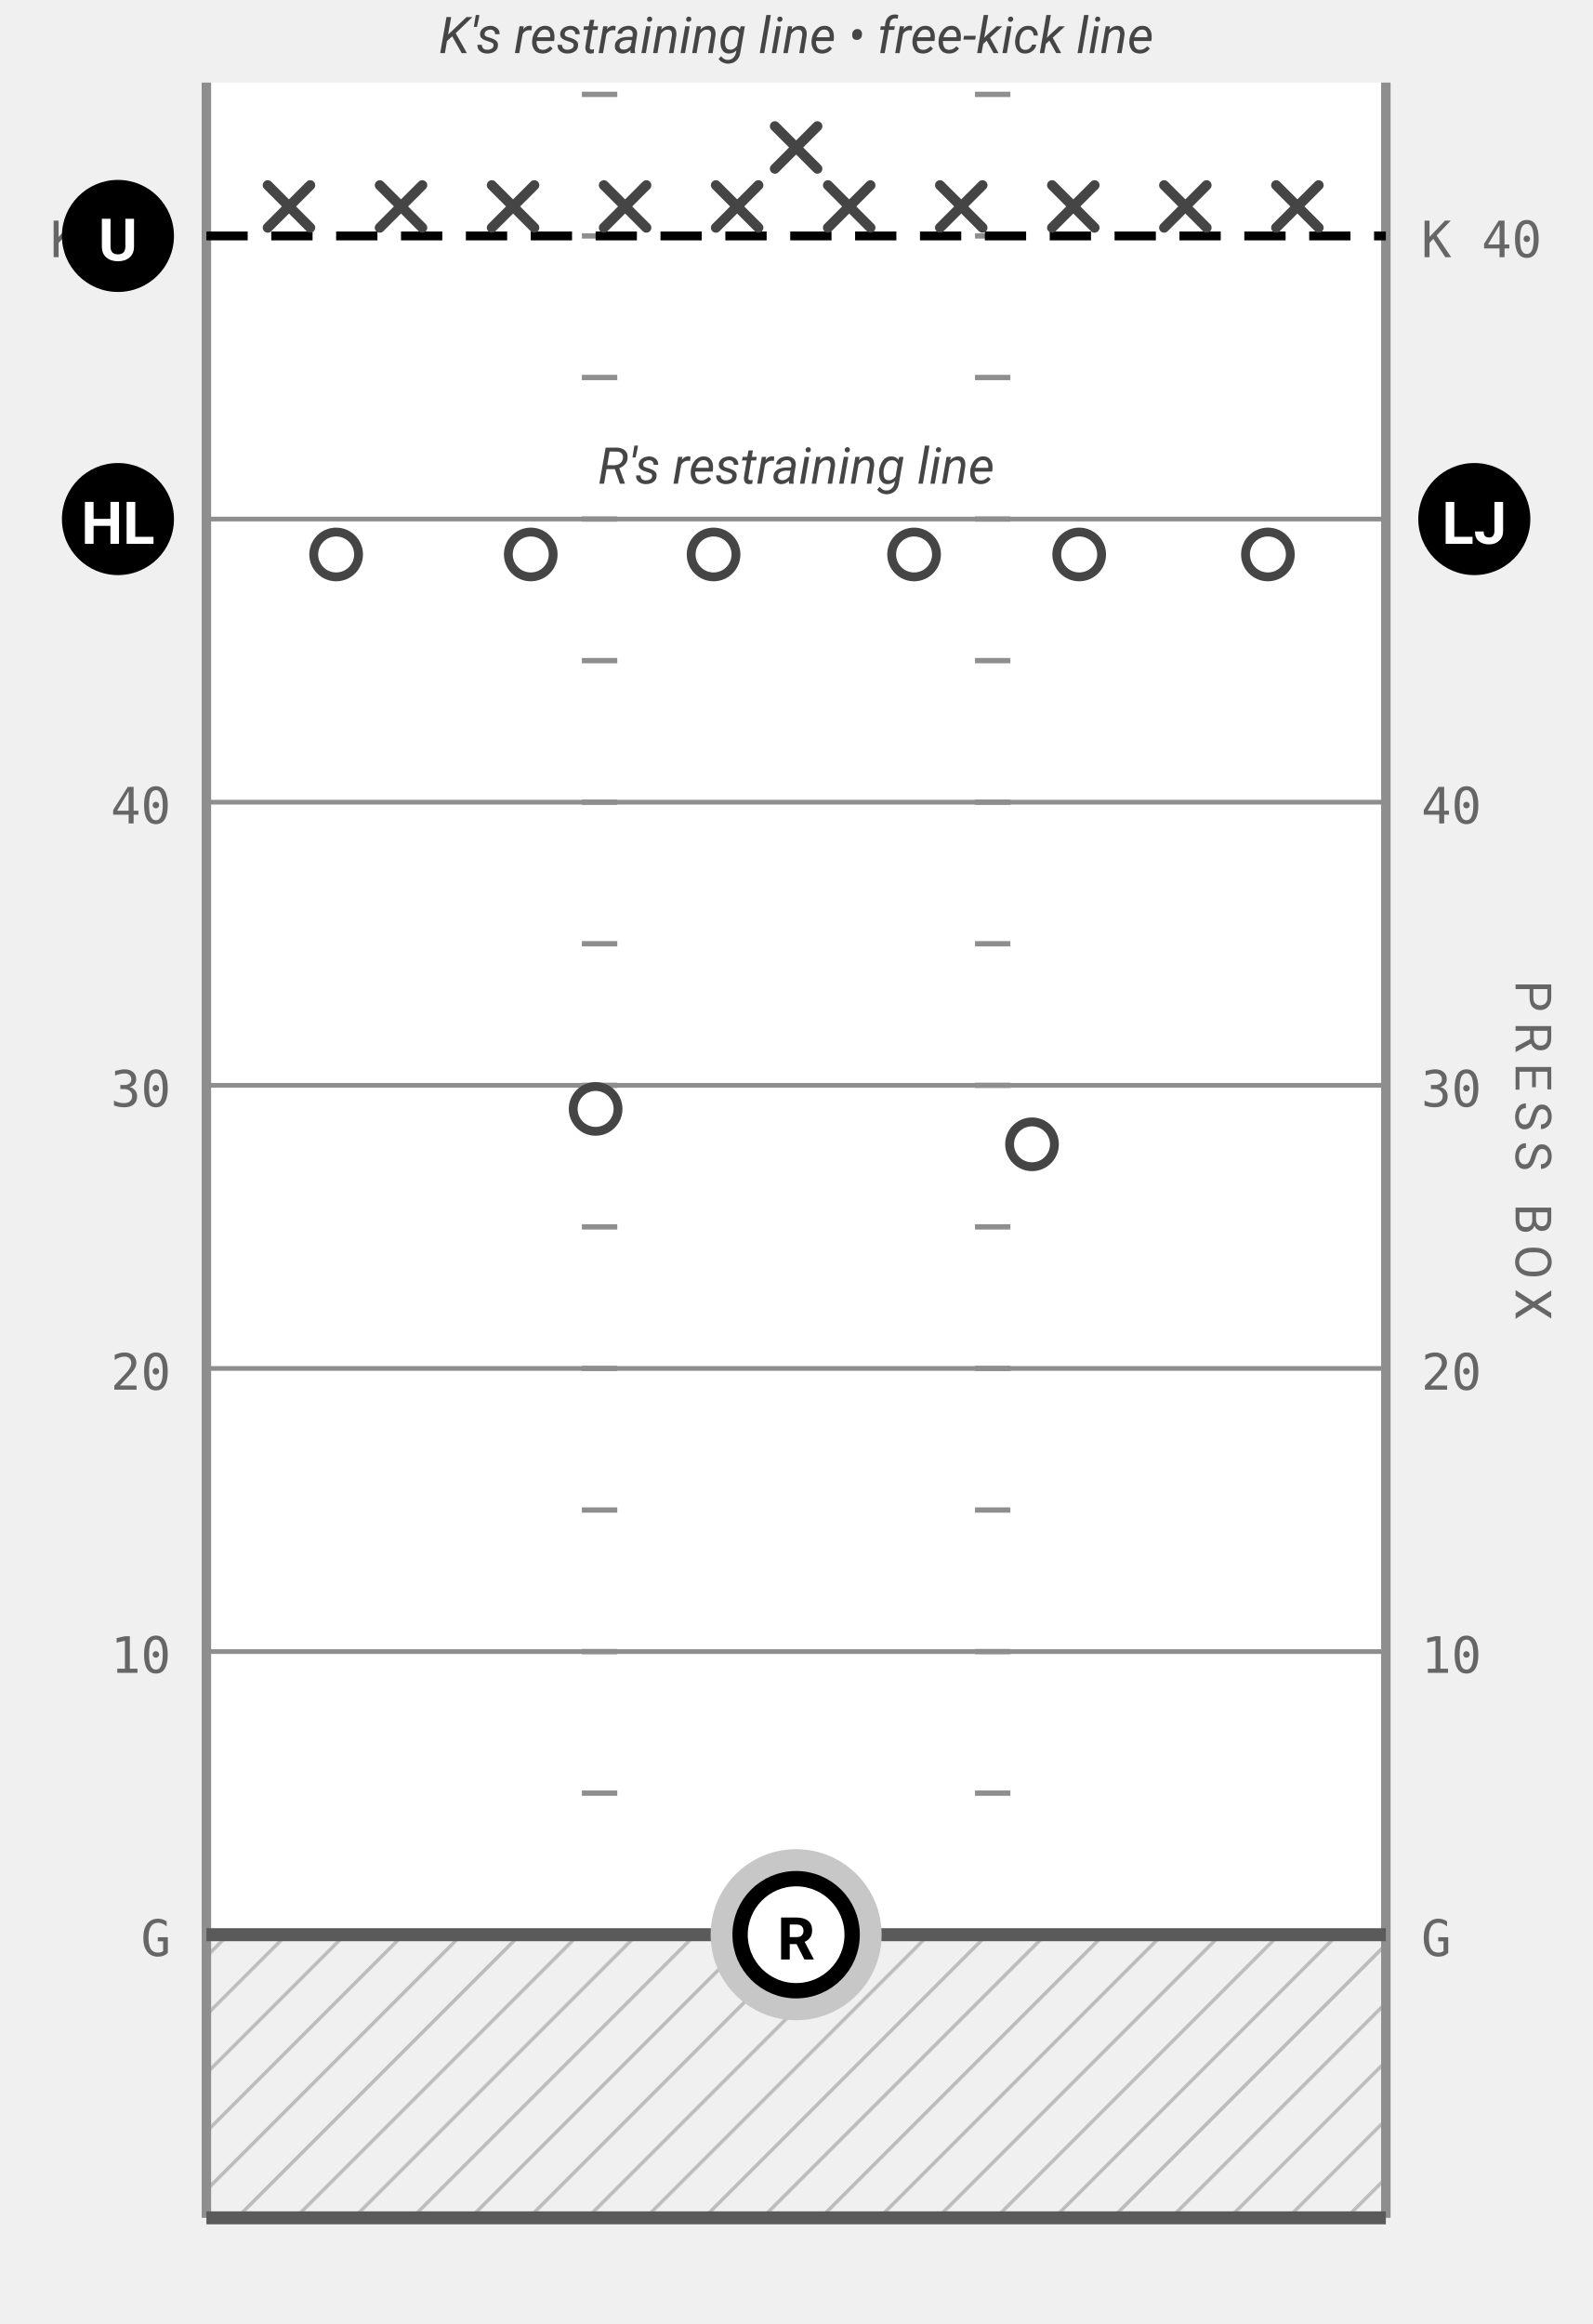
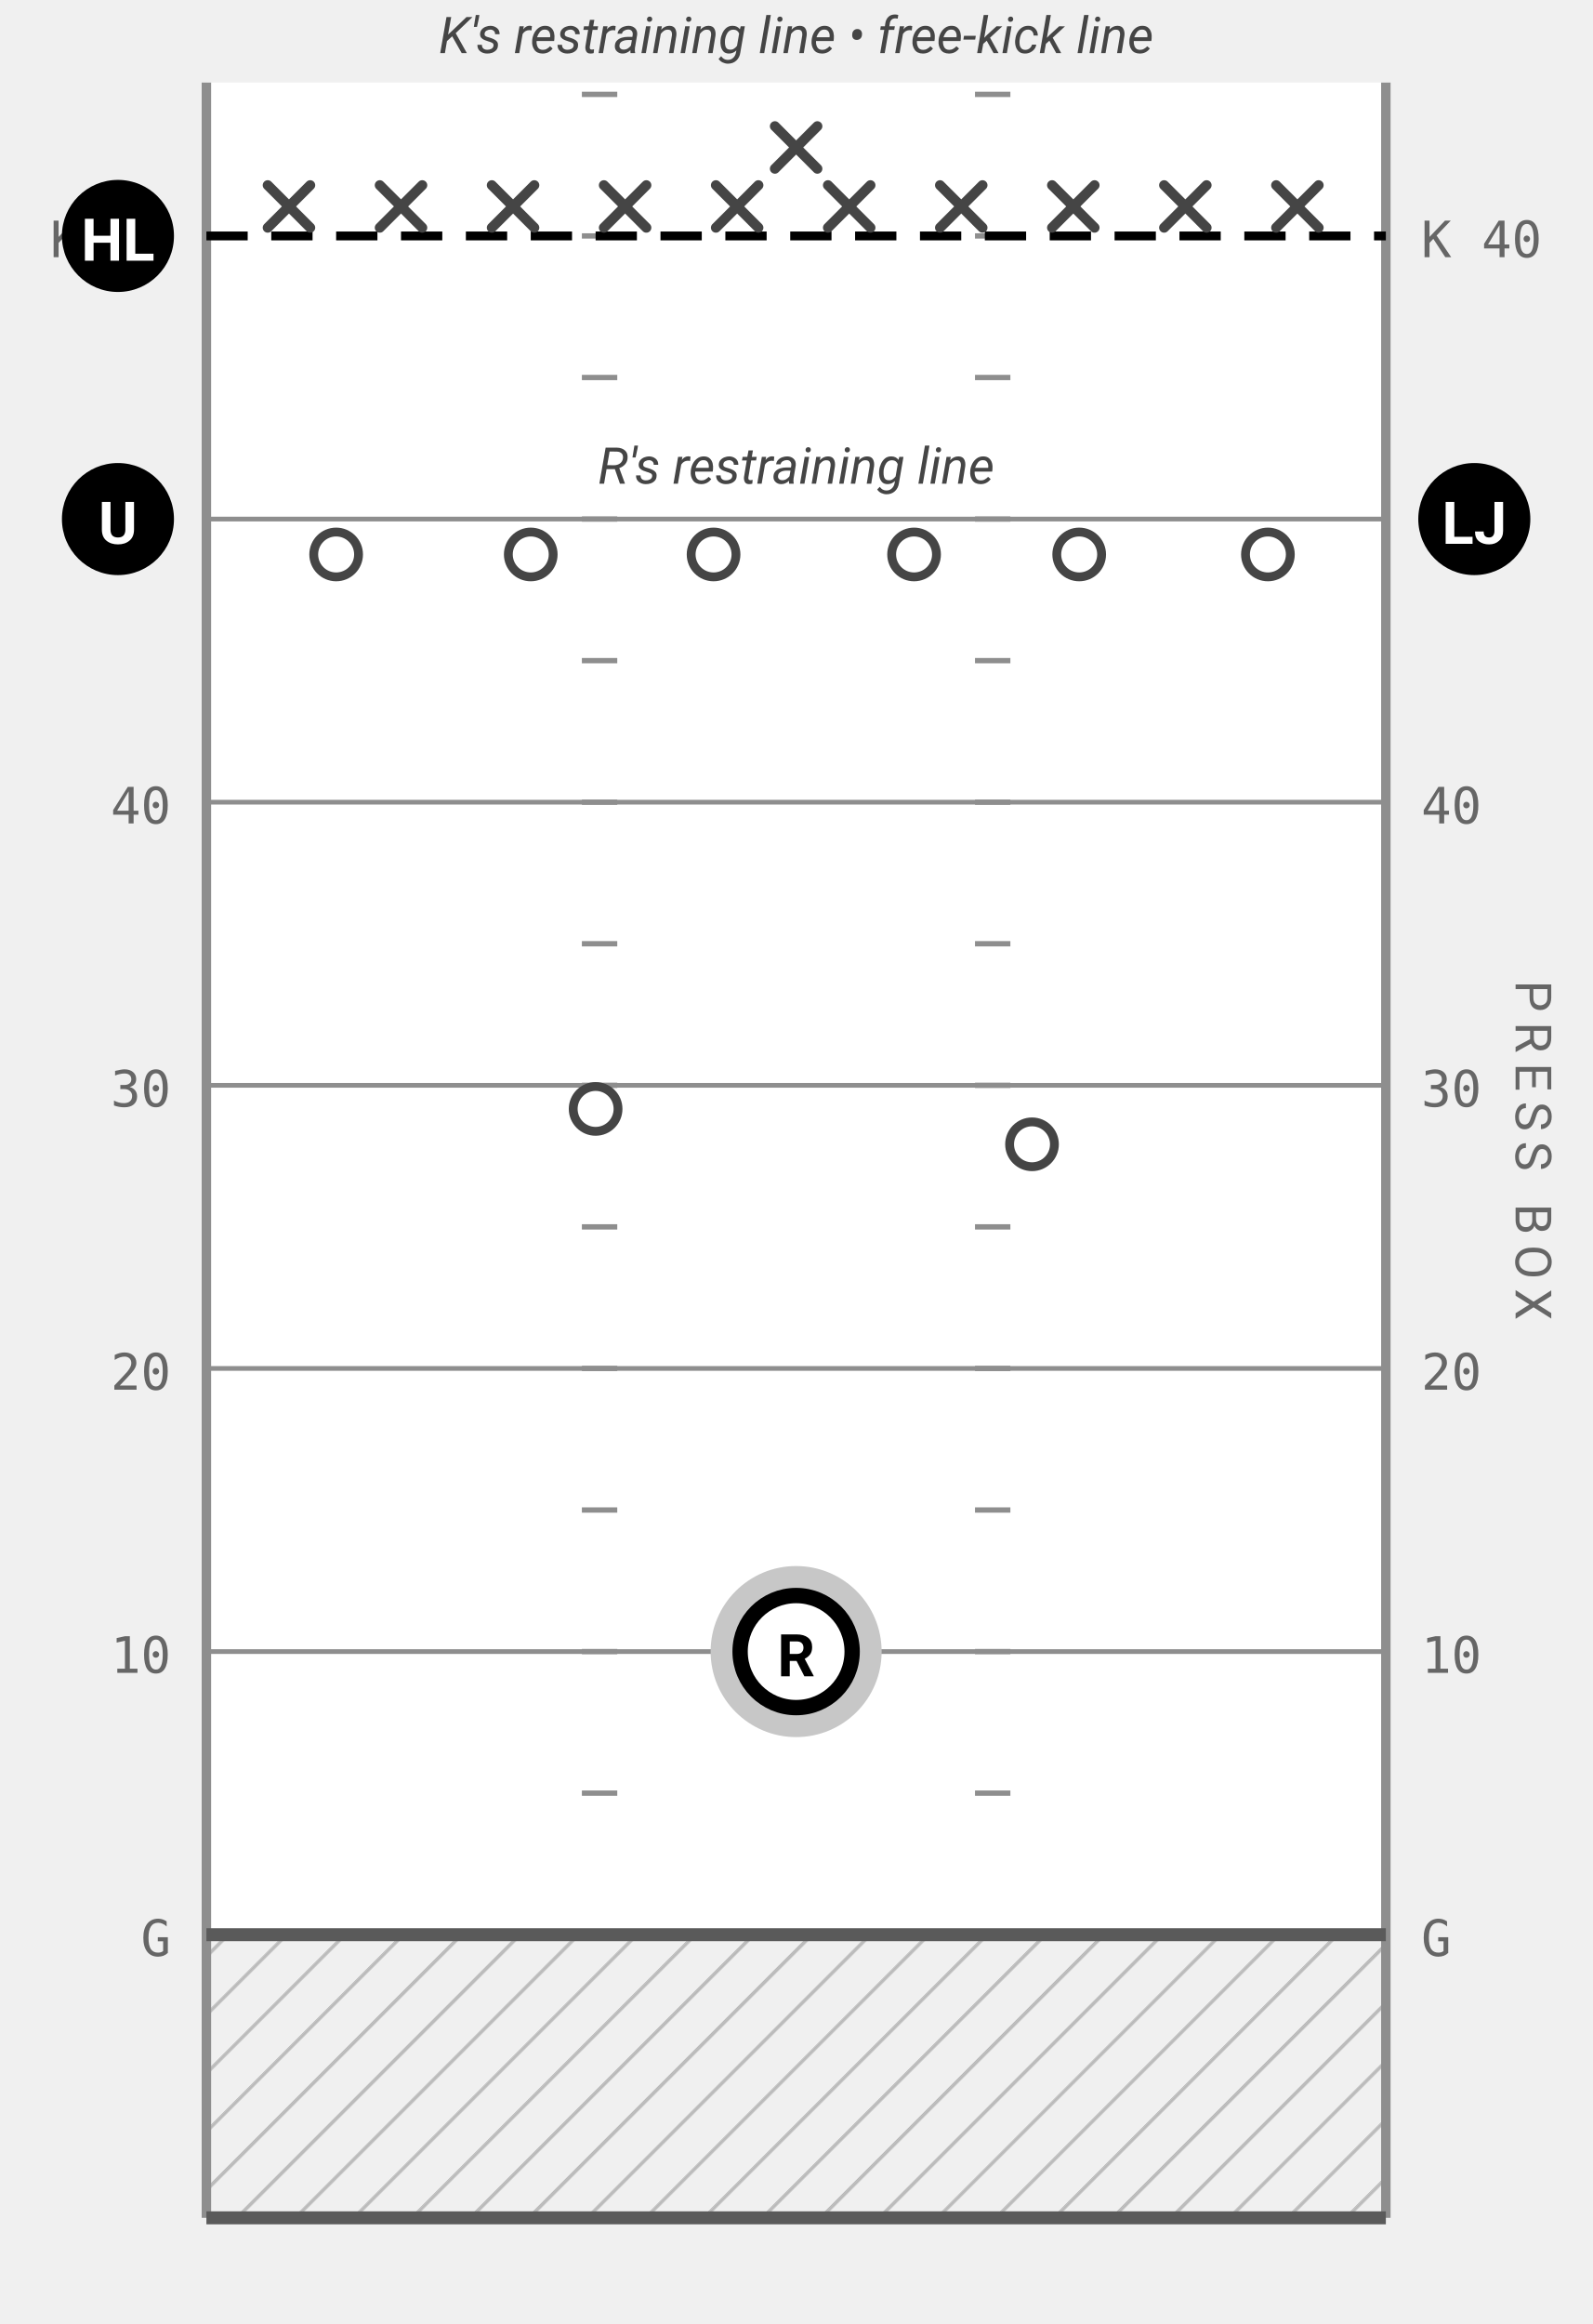
<svg xmlns="http://www.w3.org/2000/svg" viewBox="0 0 270 394" role="img" aria-label="Onside and short free kick, crew of 4">
  <style>svg{font-family:system-ui,-apple-system,"Segoe UI",Roboto,"Helvetica Neue",Arial,sans-serif}
.turf{fill:#FFFFFF}
.ez{fill:url(#hz)}
.hl{stroke:#B8B8B8;stroke-width:1.15}
.sl{stroke:#8E8E8E;stroke-width:1.6;fill:none}
.yl{stroke:#8E8E8E;stroke-width:.8;fill:none}
.gl{stroke:#5A5A5A;stroke-width:2.2;fill:none}
.rl{stroke:#000000;stroke-width:1.5;stroke-dasharray:7 4;fill:none}
.hash{stroke:#8E8E8E;stroke-width:.9}
.post{stroke:#000000;stroke-width:3;fill:none;stroke-linecap:round}
.ylab{font-family:ui-monospace,Menlo,Consolas,monospace;font-size:8.5px;fill:#666666}
.ylab.end{text-anchor:end}
.ylab.start{text-anchor:start}
.pb{font-size:8.5px;letter-spacing:.2em;fill:#666666;text-anchor:middle;text-transform:uppercase}
.kp line{stroke:#454545;stroke-width:1.7;stroke-linecap:round}
.rp{fill:none;stroke:#454545;stroke-width:1.5}
.hat-b{fill:#000000}
.hat-w{fill:#FFFFFF;stroke:#000000;stroke-width:2.6}
.halo{fill:#C7C7C7}
.mk{font-size:10px;font-weight:600;text-anchor:middle}
.mk-l{fill:#FFFFFF}
.mk-d{fill:#000000}
.mv{stroke:#000000;stroke-width:1.7;fill:none;stroke-dasharray:.1 4.4;stroke-linecap:round}
.arh{fill:#000000}
.mvlab{font-size:8.4px;fill:#454545;text-anchor:middle;font-style:italic}
.note{font-size:8.6px;fill:#454545;font-style:italic}
.note.middle{text-anchor:middle}
.note.start{text-anchor:start}
.note.end{text-anchor:end}
.flagk{fill:#000000}
.flagt{stroke:#000000;stroke-width:1.4;stroke-linecap:round}</style>
  <defs>
    <pattern id="hz" width="7" height="7" patternUnits="userSpaceOnUse" patternTransform="rotate(45)">
      <line x1="0" y1="0" x2="0" y2="7" class="hl" />
    </pattern>
    <marker id="ar" viewBox="0 0 10 10" refX="8" refY="5" markerWidth="5" markerHeight="5" orient="auto-start-reverse">
      <path d="M0,1 L9,5 L0,9 z" class="arh" />
    </marker>
  </defs>
  <rect x="35" y="14" width="200" height="314" class="turf" />
  <rect x="35" y="328" width="200" height="48" class="ez" />
  <line x1="98.67" y1="16" x2="104.67" y2="16" class="hash" />
  <line x1="165.33" y1="16" x2="171.33" y2="16" class="hash" />
  <line x1="98.67" y1="40" x2="104.67" y2="40" class="hash" />
  <line x1="165.33" y1="40" x2="171.33" y2="40" class="hash" />
  <line x1="98.67" y1="64" x2="104.67" y2="64" class="hash" />
  <line x1="165.33" y1="64" x2="171.33" y2="64" class="hash" />
  <line x1="98.67" y1="88" x2="104.67" y2="88" class="hash" />
  <line x1="165.33" y1="88" x2="171.33" y2="88" class="hash" />
  <line x1="98.67" y1="112" x2="104.67" y2="112" class="hash" />
  <line x1="165.33" y1="112" x2="171.33" y2="112" class="hash" />
  <line x1="98.67" y1="136" x2="104.67" y2="136" class="hash" />
  <line x1="165.33" y1="136" x2="171.33" y2="136" class="hash" />
  <line x1="98.67" y1="160" x2="104.67" y2="160" class="hash" />
  <line x1="165.33" y1="160" x2="171.33" y2="160" class="hash" />
  <line x1="98.67" y1="184" x2="104.67" y2="184" class="hash" />
  <line x1="165.33" y1="184" x2="171.33" y2="184" class="hash" />
  <line x1="98.67" y1="208" x2="104.67" y2="208" class="hash" />
  <line x1="165.33" y1="208" x2="171.33" y2="208" class="hash" />
  <line x1="98.67" y1="232" x2="104.67" y2="232" class="hash" />
  <line x1="165.33" y1="232" x2="171.33" y2="232" class="hash" />
  <line x1="98.67" y1="256" x2="104.67" y2="256" class="hash" />
  <line x1="165.33" y1="256" x2="171.33" y2="256" class="hash" />
  <line x1="98.67" y1="280" x2="104.67" y2="280" class="hash" />
  <line x1="165.33" y1="280" x2="171.33" y2="280" class="hash" />
  <line x1="98.67" y1="304" x2="104.67" y2="304" class="hash" />
  <line x1="165.33" y1="304" x2="171.33" y2="304" class="hash" />
  <line x1="98.67" y1="328" x2="104.67" y2="328" class="hash" />
  <line x1="165.33" y1="328" x2="171.33" y2="328" class="hash" />
  <line x1="35" y1="14" x2="35" y2="376" class="sl" />
  <line x1="235" y1="14" x2="235" y2="376" class="sl" />
  <line x1="35" y1="88" x2="235" y2="88" class="yl" />
  <text x="29" y="91.6" class="ylab end">50</text>
  <text x="241" y="91.6" class="ylab start">50</text>
  <line x1="35" y1="136" x2="235" y2="136" class="yl" />
  <text x="29" y="139.6" class="ylab end">40</text>
  <text x="241" y="139.6" class="ylab start">40</text>
  <line x1="35" y1="184" x2="235" y2="184" class="yl" />
  <text x="29" y="187.6" class="ylab end">30</text>
  <text x="241" y="187.6" class="ylab start">30</text>
  <line x1="35" y1="232" x2="235" y2="232" class="yl" />
  <text x="29" y="235.6" class="ylab end">20</text>
  <text x="241" y="235.6" class="ylab start">20</text>
  <line x1="35" y1="280" x2="235" y2="280" class="yl" />
  <text x="29" y="283.6" class="ylab end">10</text>
  <text x="241" y="283.6" class="ylab start">10</text>
  <line x1="35" y1="40" x2="235" y2="40" class="rl" />
  <text x="29" y="43.6" class="ylab end">K 40</text>
  <text x="241" y="43.6" class="ylab start">K 40</text>
  <line x1="35" y1="328" x2="235" y2="328" class="gl" />
  <text x="29" y="331.6" class="ylab end">G</text>
  <text x="241" y="331.6" class="ylab start">G</text>
  <line x1="35" y1="376" x2="235" y2="376" class="gl" />
  <text x="257" y="195" class="pb" transform="rotate(90 257 195)">PRESS BOX</text>
  <g class="kp">
    <line x1="45.4" y1="31.4" x2="52.6" y2="38.6" />
    <line x1="45.4" y1="38.6" x2="52.6" y2="31.4" />
  </g>
  <g class="kp">
    <line x1="64.4" y1="31.4" x2="71.6" y2="38.6" />
    <line x1="64.4" y1="38.6" x2="71.6" y2="31.4" />
  </g>
  <g class="kp">
    <line x1="83.4" y1="31.4" x2="90.6" y2="38.6" />
    <line x1="83.4" y1="38.6" x2="90.6" y2="31.4" />
  </g>
  <g class="kp">
    <line x1="102.4" y1="31.4" x2="109.6" y2="38.6" />
    <line x1="102.4" y1="38.6" x2="109.6" y2="31.4" />
  </g>
  <g class="kp">
    <line x1="121.4" y1="31.4" x2="128.6" y2="38.6" />
    <line x1="121.4" y1="38.6" x2="128.6" y2="31.4" />
  </g>
  <g class="kp">
    <line x1="140.4" y1="31.4" x2="147.6" y2="38.6" />
    <line x1="140.4" y1="38.6" x2="147.6" y2="31.4" />
  </g>
  <g class="kp">
    <line x1="159.4" y1="31.4" x2="166.6" y2="38.6" />
    <line x1="159.4" y1="38.6" x2="166.6" y2="31.4" />
  </g>
  <g class="kp">
    <line x1="178.4" y1="31.4" x2="185.6" y2="38.6" />
    <line x1="178.4" y1="38.6" x2="185.6" y2="31.4" />
  </g>
  <g class="kp">
    <line x1="197.4" y1="31.4" x2="204.6" y2="38.6" />
    <line x1="197.4" y1="38.6" x2="204.6" y2="31.4" />
  </g>
  <g class="kp">
    <line x1="216.4" y1="31.4" x2="223.6" y2="38.6" />
    <line x1="216.4" y1="38.6" x2="223.6" y2="31.4" />
  </g>
  <g class="kp">
    <line x1="131.4" y1="21.4" x2="138.6" y2="28.6" />
    <line x1="131.4" y1="28.6" x2="138.6" y2="21.4" />
  </g>
  <circle cx="57" cy="94" r="3.8" class="rp" />
  <circle cx="90" cy="94" r="3.8" class="rp" />
  <circle cx="121" cy="94" r="3.8" class="rp" />
  <circle cx="155" cy="94" r="3.8" class="rp" />
  <circle cx="183" cy="94" r="3.8" class="rp" />
  <circle cx="215" cy="94" r="3.8" class="rp" />
  <circle cx="101" cy="188" r="3.8" class="rp" />
  <circle cx="175" cy="194" r="3.8" class="rp" />
  <g>
    <circle cx="20" cy="40" r="9.5" class="hat-b" />
-     <text x="20" y="44.2" class="mk mk-l">U</text>
+     <text x="20" y="44.2" class="mk mk-l">HL</text>
+   </g>
+   <g>
+     <circle cx="20" cy="88" r="9.5" class="hat-b" />
+     <text x="20" y="92.2" class="mk mk-l">U</text>
  </g>
  <g>
    <circle cx="250" cy="88" r="9.5" class="hat-b" />
    <text x="250" y="92.2" class="mk mk-l">LJ</text>
  </g>
-   <g>
-     <circle cx="20" cy="88" r="9.5" class="hat-b" />
-     <text x="20" y="92.2" class="mk mk-l">HL</text>
-   </g>
  <g class="you">
-     <circle cx="135" cy="328" r="14.5" class="halo" />
-     <circle cx="135" cy="328" r="9.5" class="hat-w" />
-     <text x="135" y="332.2" class="mk mk-d">R</text>
+     <circle cx="135" cy="280" r="14.5" class="halo" />
+     <circle cx="135" cy="280" r="9.5" class="hat-w" />
+     <text x="135" y="284.2" class="mk mk-d">R</text>
  </g>
  <text x="135" y="9" class="note middle">K's restraining line • free-kick line</text>
  <text x="135" y="82" class="note middle">R's restraining line</text>
</svg>
